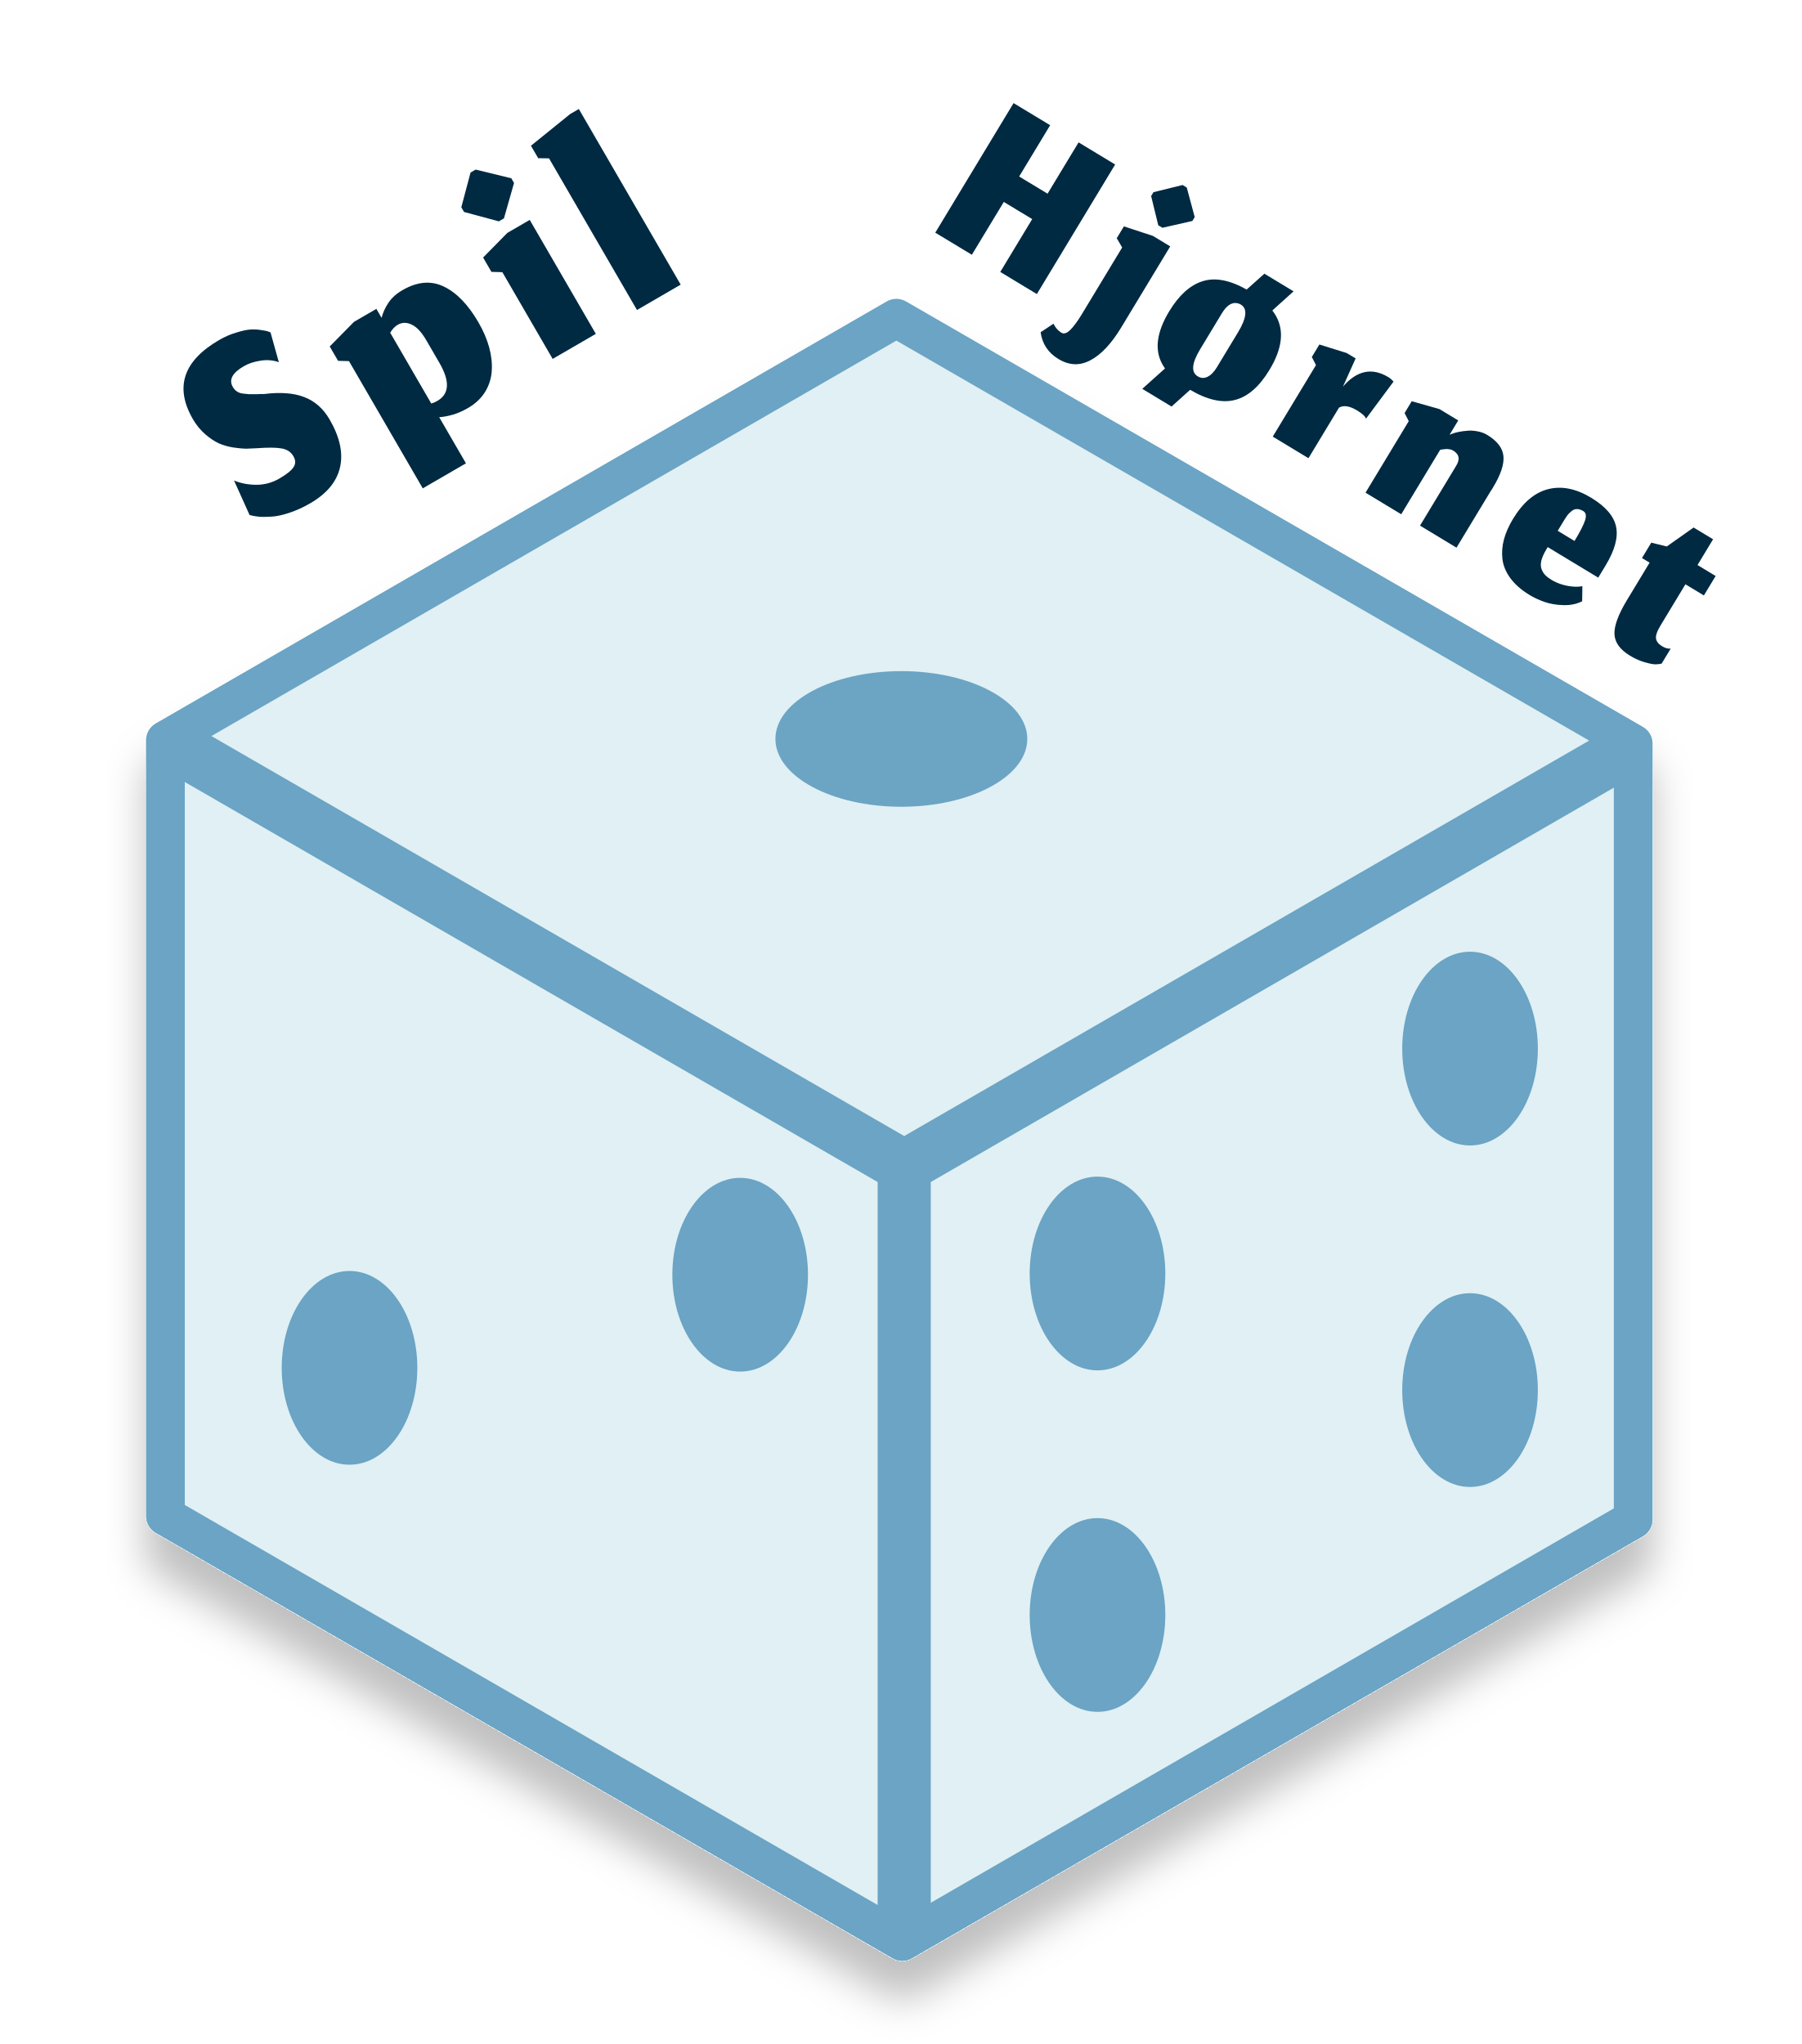
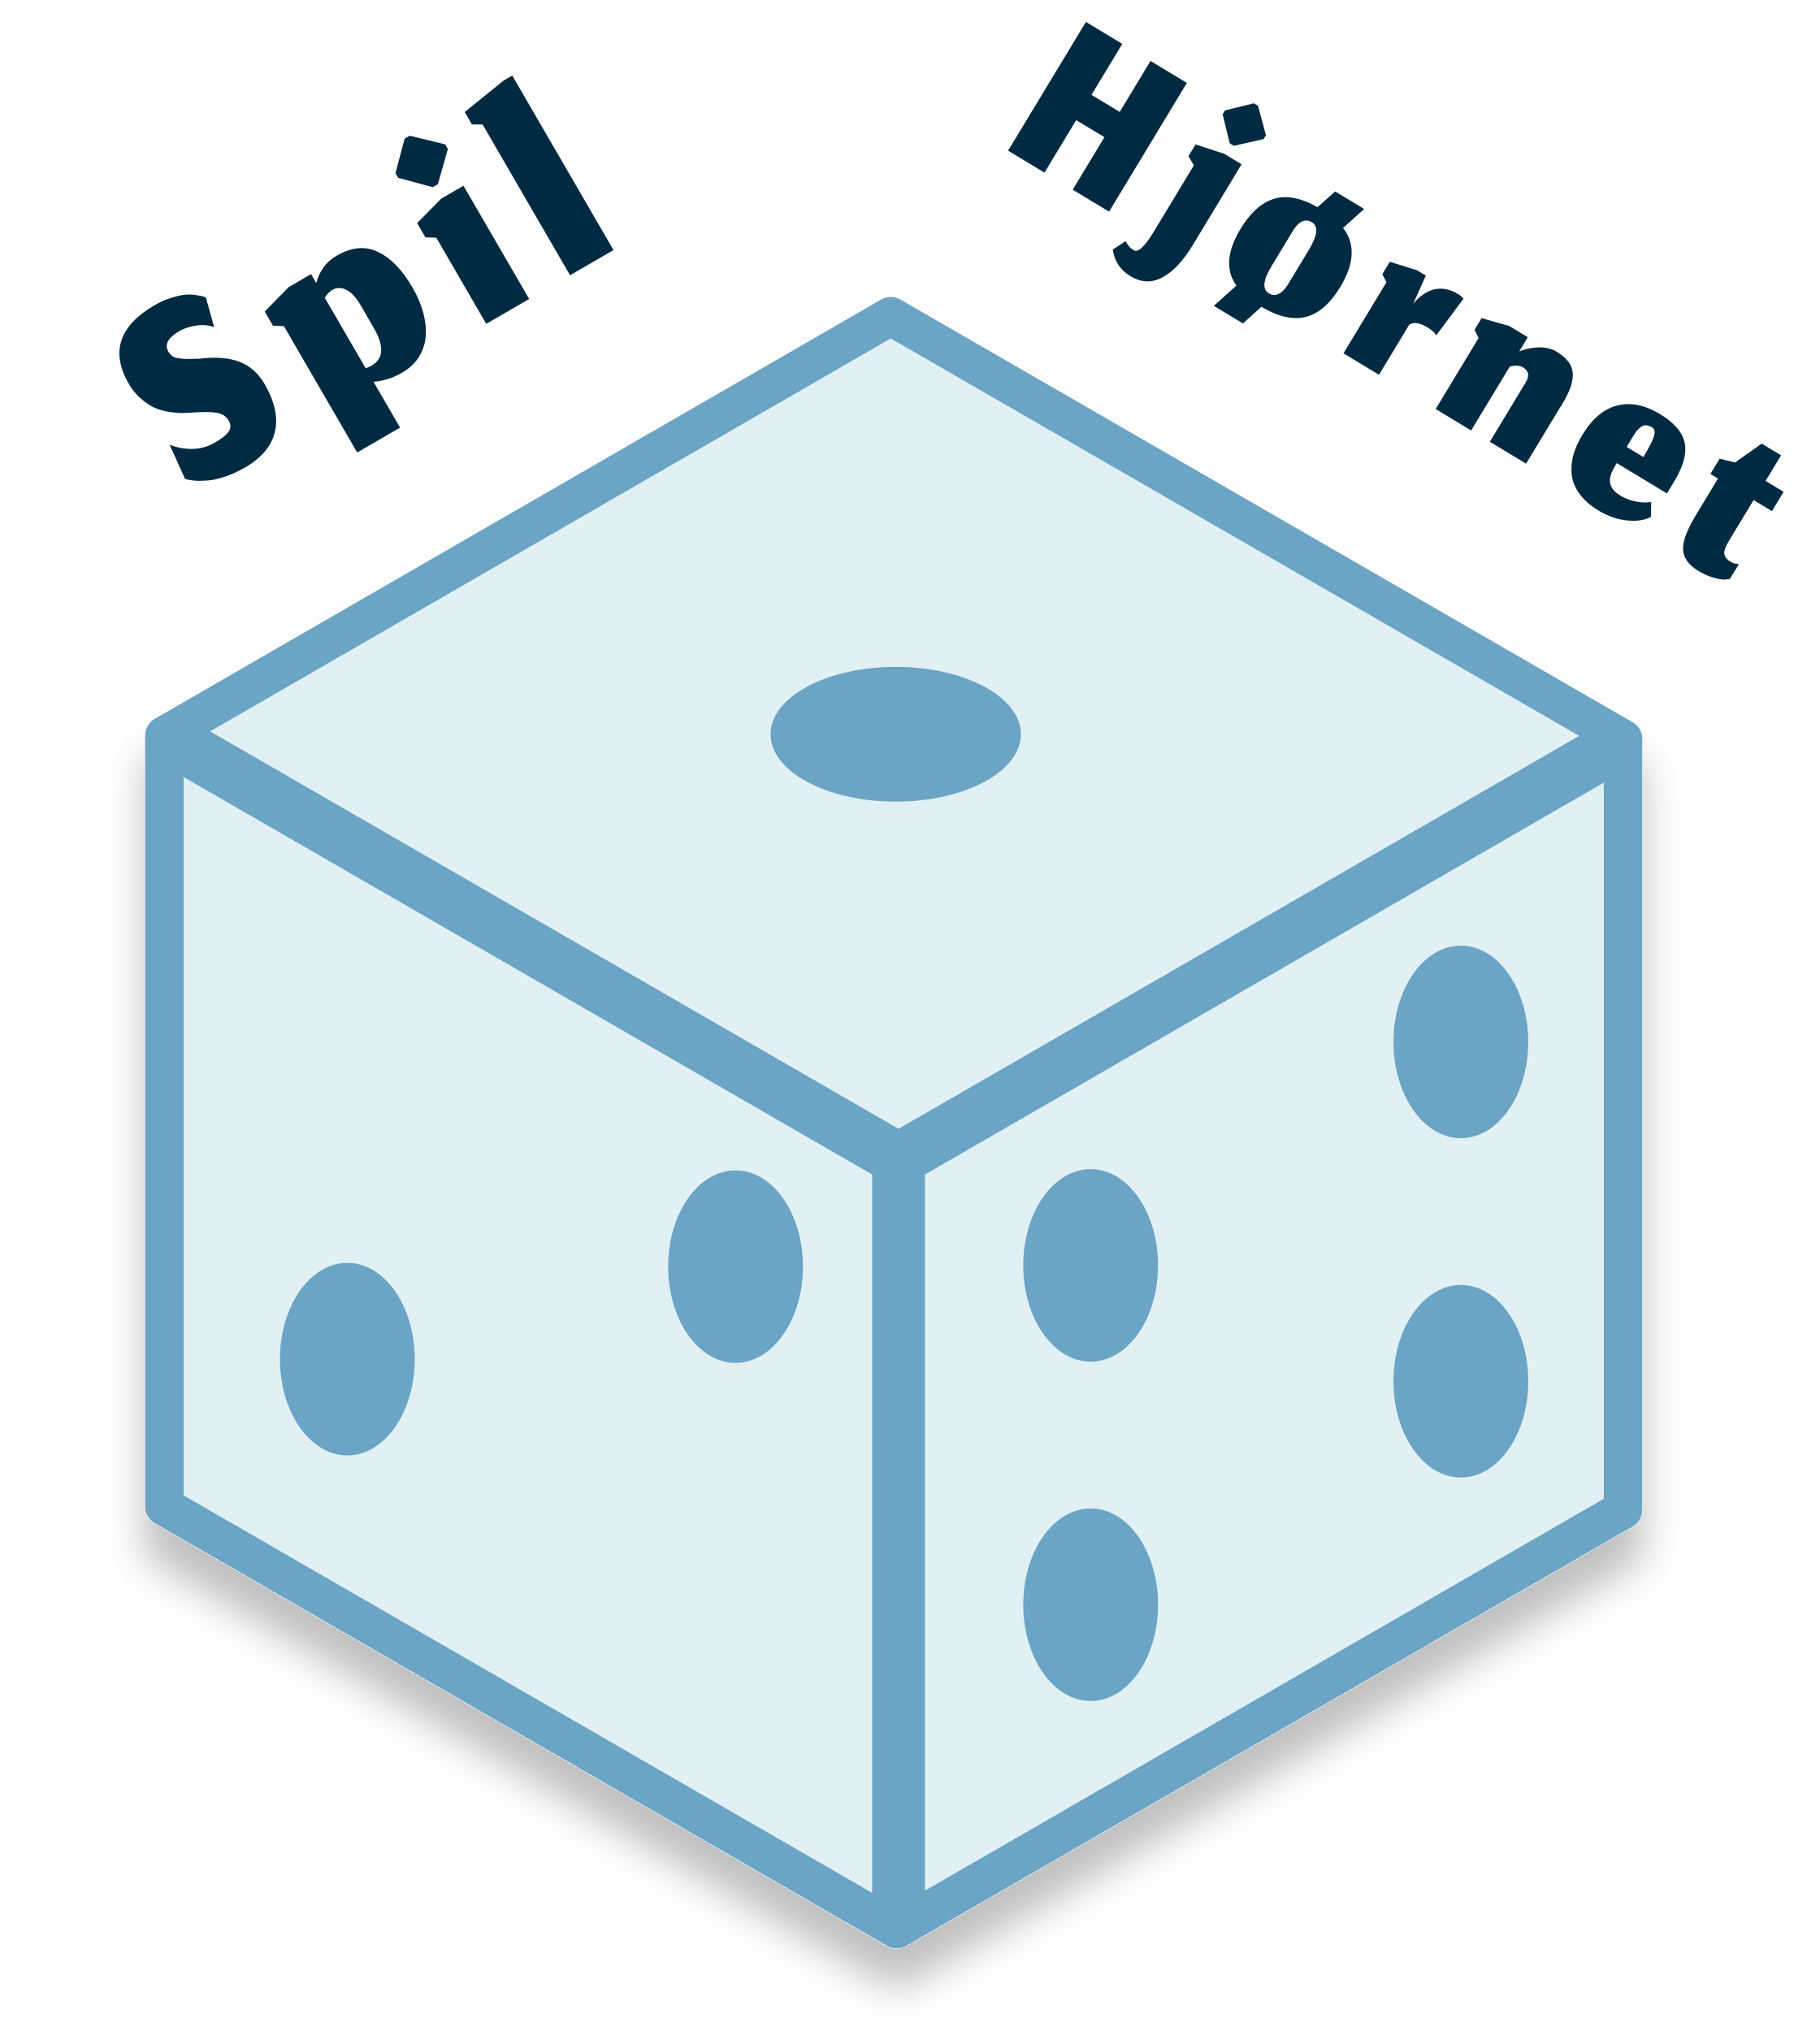
- <svg xmlns="http://www.w3.org/2000/svg" width="186" height="211" viewBox="0 0 186 211" fill="none">
+ <svg xmlns="http://www.w3.org/2000/svg" width="189" height="211" viewBox="0 0 189 211" fill="none">
  <g filter="url(#filter0_d_989_4082)">
    <path d="M93.14 200.428L17.075 156.512V76.413L92.529 32.85L168.594 76.766V156.864L93.14 200.428Z" fill="#E0F0F4" stroke-width="4" stroke-linejoin="round" stroke="#6BA4C4" />
    <ellipse cx="76.406" cy="131.588" rx="7" ry="10" fill="#6BA4C4" />
    <ellipse cx="36.081" cy="141.202" rx="7" ry="10" fill="#6BA4C4" />
    <ellipse cx="113.293" cy="131.461" rx="7" ry="10" fill="#6BA4C4" />
    <ellipse cx="113.293" cy="166.713" rx="7" ry="10" fill="#6BA4C4" />
    <ellipse cx="151.75" cy="108.245" rx="7" ry="10" fill="#6BA4C4" />
    <ellipse cx="151.75" cy="143.497" rx="7" ry="10" fill="#6BA4C4" />
-     <ellipse cx="93.045" cy="76.281" rx="7" ry="13" transform="rotate(90 93.0452 76.2805)" fill="#6CA4C4" />
+     <ellipse cx="93.045" cy="76.281" rx="13" ry="7" fill="#6CA4C4" />
    <path d="M93.34 197.678V120.437M93.34 120.437L166.102 78.427M93.34 120.437L19.988 78.087" stroke-width="5.482" stroke-linecap="round" stroke-linejoin="round" stroke="#6BA4C4" />
  </g>
-   <path d="M100.324 26.3L96.547 24.017L104.629 10.643L108.406 12.926L105.206 18.221L108.139 19.993L111.339 14.698L115.116 16.981L107.034 30.355L103.256 28.072L106.553 22.617L103.62 20.845L100.324 26.3ZM109.257 37.058C108.2 36.419 107.588 35.498 107.421 34.297L108.748 33.416C108.954 33.831 109.224 34.14 109.559 34.342C109.635 34.388 109.709 34.412 109.78 34.414C109.855 34.428 109.956 34.406 110.085 34.349C110.208 34.298 110.34 34.201 110.479 34.057C110.621 33.925 110.797 33.72 111.007 33.441C111.212 33.171 111.436 32.834 111.68 32.431L115.838 25.549L115.281 24.59L116.019 23.369L119.009 24.35L120.801 25.433L115.746 33.797C114.734 35.471 113.679 36.599 112.579 37.18C111.483 37.775 110.376 37.734 109.257 37.058ZM119.564 23.252L118.83 20.238L119.072 19.839L122.074 19.098L122.508 19.36L123.328 22.411L123.087 22.81L119.997 23.514L119.564 23.252ZM123.635 38.846C123.97 39.048 124.308 39.065 124.648 38.897C125.001 38.726 125.324 38.397 125.619 37.91L127.798 34.304C128.694 32.82 128.793 31.867 128.093 31.444C127.986 31.38 127.874 31.333 127.757 31.304C127.174 31.169 126.631 31.517 126.13 32.346L123.889 36.054C123.02 37.492 122.935 38.423 123.635 38.846ZM120.938 41.967L117.915 40.14L120.26 38.037C120.15 37.876 120.047 37.711 119.953 37.54C119.167 36.057 119.413 34.258 120.691 32.143C121.698 30.477 122.844 29.44 124.129 29.033C125.418 28.618 126.938 28.903 128.69 29.889L130.52 28.253L133.533 30.074L131.34 32.051C131.481 32.23 131.61 32.422 131.725 32.627C132.583 34.163 132.356 36.015 131.046 38.183C130.003 39.91 128.817 40.944 127.49 41.284C126.17 41.629 124.624 41.282 122.853 40.242L120.938 41.967ZM135.071 47.299L131.385 45.071L135.847 37.688L135.417 36.852L136.197 35.563L139.015 36.441L139.94 36.999L138.629 39.915C140.068 38.24 141.631 37.913 143.32 38.933C143.51 39.048 143.687 39.202 143.851 39.395L141.008 43.222C140.936 42.981 140.63 42.698 140.09 42.371C139.314 41.902 138.691 41.806 138.222 42.084L135.071 47.299ZM144.647 53.086L140.961 50.859L145.423 43.476L144.993 42.64L145.731 41.419L148.592 42.228L150.531 43.4L149.642 44.873L149.882 44.784C150.047 44.718 150.268 44.653 150.544 44.592C150.827 44.535 151.128 44.493 151.445 44.467C151.767 44.433 152.114 44.45 152.488 44.52C152.873 44.587 153.214 44.71 153.511 44.889C154.553 45.519 155.115 46.248 155.196 47.076C155.285 47.909 154.925 48.995 154.115 50.334C154.088 50.379 154.046 50.448 153.991 50.539C153.929 50.626 153.881 50.696 153.849 50.749L150.352 56.534L146.587 54.259L150.283 48.142C150.738 47.441 150.65 46.899 150.018 46.518C149.973 46.49 149.925 46.466 149.875 46.446C149.832 46.431 149.789 46.416 149.747 46.4C149.712 46.389 149.664 46.382 149.605 46.377C149.558 46.369 149.514 46.364 149.475 46.361C149.44 46.35 149.394 46.348 149.338 46.355C149.286 46.355 149.244 46.356 149.212 46.357C149.18 46.359 149.129 46.365 149.061 46.375C149.004 46.383 148.96 46.387 148.928 46.389C148.904 46.395 148.857 46.403 148.789 46.413C148.732 46.421 148.692 46.427 148.667 46.433L144.647 53.086ZM162.536 55.843C163.12 54.877 163.484 54.162 163.629 53.699C163.774 53.236 163.713 52.925 163.447 52.764C163.218 52.626 163.007 52.555 162.812 52.551C162.621 52.54 162.439 52.601 162.264 52.735C162.095 52.861 161.943 53.008 161.81 53.177C161.689 53.343 161.546 53.562 161.381 53.836L160.801 54.795L162.536 55.843ZM157.913 61.431C157.061 60.916 156.397 60.338 155.922 59.698C155.454 59.062 155.178 58.402 155.094 57.717C155.017 57.037 155.069 56.357 155.251 55.678C155.438 54.991 155.747 54.29 156.179 53.575C157.209 51.871 158.422 50.843 159.818 50.493C161.214 50.142 162.692 50.438 164.251 51.38C165.75 52.286 166.609 53.288 166.828 54.386C167.052 55.477 166.692 56.802 165.75 58.362L164.984 59.628L159.769 56.477L159.638 56.694C159.367 57.142 159.19 57.539 159.106 57.883C159.03 58.232 159.042 58.53 159.142 58.778C159.242 59.025 159.373 59.229 159.536 59.389C159.698 59.55 159.917 59.713 160.191 59.878C160.457 60.039 160.763 60.178 161.108 60.293C161.462 60.413 161.838 60.495 162.237 60.539C162.644 60.587 163.014 60.577 163.346 60.508L163.323 62.068C162.766 62.354 162.119 62.487 161.383 62.468C160.659 62.446 160.013 62.337 159.447 62.14C158.881 61.943 158.369 61.706 157.913 61.431ZM168.255 67.681C167.228 67.06 166.695 66.318 166.657 65.453C166.626 64.593 167.054 63.429 167.942 61.961L170.286 58.081L169.499 57.605L170.458 56.019L172.059 56.411L174.83 54.455L176.839 55.669L175.232 58.328L177.103 59.459L175.889 61.467L173.984 60.316L171.418 64.561C171.05 65.169 170.894 65.625 170.95 65.929C171.005 66.232 171.215 66.495 171.581 66.715C171.74 66.812 171.896 66.88 172.049 66.92C172.201 66.96 172.34 66.972 172.465 66.954L171.527 68.505C171.344 68.551 171.126 68.575 170.875 68.579C170.628 68.575 170.257 68.501 169.762 68.358C169.275 68.219 168.772 67.994 168.255 67.681Z" fill="#002A42" />
-   <path d="M32.018 51.958C31.307 52.37 30.605 52.691 29.912 52.92C29.234 53.153 28.628 53.289 28.095 53.327C27.562 53.364 27.108 53.369 26.734 53.339C26.368 53.305 26.044 53.246 25.762 53.163L24.157 49.599C24.83 49.887 25.595 50.036 26.451 50.045C27.301 50.044 28.096 49.83 28.834 49.402C29.572 48.974 30.057 48.588 30.289 48.244C30.53 47.894 30.53 47.512 30.29 47.097C30.033 46.654 29.624 46.385 29.064 46.291C28.513 46.191 27.652 46.185 26.482 46.272C26.053 46.298 25.686 46.314 25.381 46.319C25.07 46.314 24.632 46.272 24.068 46.192C23.508 46.098 23.011 45.954 22.579 45.761C22.141 45.559 21.677 45.248 21.188 44.829C20.693 44.401 20.269 43.883 19.915 43.274C18.005 39.98 18.909 37.254 22.627 35.097C23.218 34.755 23.809 34.498 24.401 34.328C24.996 34.143 25.484 34.038 25.865 34.015C26.246 33.991 26.615 34.011 26.973 34.075C27.334 34.124 27.572 34.172 27.684 34.218C27.792 34.254 27.873 34.287 27.927 34.317L28.784 37.39C28.178 37.174 27.544 37.123 26.882 37.235C26.224 37.334 25.65 37.524 25.161 37.808C23.98 38.493 23.604 39.205 24.032 39.943C24.144 40.136 24.283 40.29 24.448 40.404C24.612 40.519 24.815 40.592 25.056 40.625C25.297 40.658 25.514 40.68 25.706 40.692C25.907 40.699 26.172 40.699 26.502 40.693C26.835 40.672 27.09 40.666 27.267 40.674C28.946 40.465 30.327 40.57 31.409 40.991C32.501 41.406 33.373 42.176 34.026 43.302C35.086 45.129 35.442 46.784 35.094 48.268C34.75 49.738 33.725 50.968 32.018 51.958ZM48.305 42.123C47.77 42.433 47.249 42.661 46.742 42.807C46.234 42.954 45.767 43.04 45.338 43.067L48.1 47.828L43.643 50.413L36.025 37.278L34.898 37.248L34.038 35.767L36.541 33.224L38.852 31.884L39.39 32.811C39.524 32.277 39.759 31.758 40.096 31.254C40.433 30.751 40.915 30.317 41.543 29.953C43.065 29.07 44.484 28.944 45.799 29.574C47.123 30.2 48.321 31.435 49.391 33.28C49.894 34.148 50.263 35.007 50.497 35.857C50.726 36.698 50.815 37.51 50.763 38.292C50.711 39.075 50.479 39.801 50.067 40.472C49.658 41.128 49.071 41.678 48.305 42.123ZM45.155 41.379C46.391 40.662 46.461 39.357 45.364 37.466L43.999 35.113C43.517 34.283 43.016 33.747 42.494 33.507C41.982 33.262 41.504 33.267 41.062 33.524C40.757 33.701 40.497 33.975 40.281 34.347L44.519 41.655C44.646 41.618 44.758 41.578 44.856 41.534C44.963 41.484 45.062 41.432 45.155 41.379ZM57.05 37.05L51.857 28.096L50.729 28.065L49.87 26.584L52.372 24.042L54.684 22.701L61.507 34.465L57.05 37.05ZM51.495 22.849L47.901 21.881L47.62 21.397L48.573 17.811L49.099 17.506L52.782 18.403L53.063 18.887L52.021 22.544L51.495 22.849ZM65.755 32.001L56.676 16.348L55.557 16.331L54.81 15.044L58.852 11.775L59.752 11.253L70.267 29.384L65.755 32.001Z" fill="#002A42" />
+   <path d="M108.497 17.934L104.72 15.652L112.802 2.278L116.58 4.56L113.38 9.855L116.312 11.628L119.512 6.333L123.289 8.615L115.207 21.989L111.43 19.707L114.726 14.252L111.793 12.48L108.497 17.934ZM117.43 28.692C116.373 28.053 115.761 27.133 115.594 25.931L116.921 25.05C117.127 25.466 117.397 25.775 117.732 25.977C117.808 26.023 117.882 26.047 117.953 26.049C118.028 26.062 118.13 26.041 118.258 25.983C118.381 25.933 118.513 25.836 118.652 25.692C118.794 25.56 118.97 25.354 119.18 25.076C119.385 24.805 119.609 24.468 119.853 24.065L124.012 17.184L123.454 16.224L124.192 15.003L127.182 15.985L128.974 17.067L123.919 25.432C122.908 27.105 121.852 28.233 120.753 28.815C119.656 29.409 118.549 29.368 117.43 28.692ZM127.737 14.887L127.004 11.873L127.245 11.473L130.247 10.733L130.681 10.995L131.501 14.046L131.26 14.445L128.171 15.149L127.737 14.887ZM131.809 30.48C132.143 30.683 132.481 30.7 132.821 30.532C133.174 30.36 133.497 30.031 133.792 29.545L135.971 25.939C136.868 24.455 136.966 23.502 136.266 23.079C136.159 23.015 136.048 22.968 135.93 22.938C135.347 22.804 134.805 23.151 134.303 23.98L132.062 27.689C131.193 29.127 131.109 30.057 131.809 30.48ZM129.112 33.602L126.088 31.775L128.434 29.672C128.323 29.511 128.221 29.345 128.127 29.174C127.34 27.692 127.586 25.893 128.864 23.778C129.871 22.112 131.017 21.075 132.302 20.668C133.591 20.253 135.112 20.538 136.863 21.524L138.693 19.888L141.706 21.708L139.513 23.686C139.655 23.865 139.783 24.057 139.898 24.261C140.756 25.798 140.53 27.65 139.219 29.818C138.176 31.545 136.99 32.578 135.663 32.919C134.343 33.264 132.798 32.916 131.027 31.877L129.112 33.602ZM143.244 38.934L139.558 36.706L144.02 29.323L143.59 28.487L144.37 27.198L147.189 28.075L148.113 28.634L146.803 31.55C148.241 29.875 149.804 29.547 151.493 30.568C151.684 30.683 151.861 30.837 152.025 31.029L149.182 34.857C149.109 34.616 148.803 34.332 148.263 34.006C147.487 33.537 146.864 33.441 146.395 33.719L143.244 38.934ZM152.82 44.721L149.134 42.493L153.596 35.11L153.167 34.274L153.904 33.053L156.765 33.863L158.705 35.035L157.815 36.507L158.055 36.419C158.22 36.352 158.441 36.288 158.717 36.227C159.001 36.169 159.301 36.128 159.618 36.101C159.94 36.067 160.288 36.085 160.661 36.155C161.046 36.222 161.387 36.345 161.684 36.524C162.726 37.154 163.288 37.883 163.369 38.711C163.458 39.544 163.098 40.629 162.289 41.968C162.261 42.014 162.22 42.082 162.165 42.174C162.102 42.26 162.054 42.33 162.022 42.384L158.526 48.169L154.76 45.893L158.456 39.777C158.911 39.076 158.823 38.534 158.192 38.153C158.146 38.125 158.098 38.101 158.048 38.081C158.005 38.066 157.963 38.05 157.92 38.035C157.885 38.024 157.838 38.017 157.778 38.012C157.731 38.004 157.688 37.998 157.648 37.995C157.613 37.984 157.567 37.983 157.511 37.99C157.459 37.99 157.417 37.991 157.385 37.992C157.353 37.994 157.303 37.999 157.234 38.01C157.178 38.017 157.133 38.022 157.101 38.023C157.077 38.029 157.03 38.038 156.962 38.048C156.905 38.055 156.865 38.062 156.841 38.068L152.82 44.721ZM170.709 47.478C171.293 46.512 171.657 45.797 171.802 45.334C171.947 44.871 171.886 44.559 171.62 44.398C171.392 44.26 171.18 44.19 170.985 44.186C170.794 44.175 170.612 44.236 170.438 44.369C170.268 44.495 170.117 44.643 169.984 44.812C169.863 44.977 169.719 45.197 169.554 45.471L168.975 46.429L170.709 47.478ZM166.086 53.065C165.234 52.55 164.57 51.973 164.095 51.333C163.628 50.697 163.352 50.037 163.267 49.352C163.19 48.672 163.242 47.992 163.424 47.313C163.611 46.626 163.92 45.925 164.353 45.21C165.382 43.506 166.595 42.478 167.991 42.127C169.387 41.777 170.865 42.073 172.425 43.015C173.923 43.921 174.782 44.923 175.001 46.021C175.225 47.112 174.865 48.437 173.923 49.996L173.157 51.263L167.942 48.111L167.811 48.328C167.54 48.777 167.363 49.174 167.279 49.518C167.204 49.867 167.216 50.165 167.315 50.412C167.415 50.66 167.546 50.863 167.709 51.024C167.872 51.185 168.09 51.348 168.364 51.513C168.63 51.674 168.936 51.812 169.282 51.928C169.635 52.048 170.011 52.13 170.411 52.174C170.817 52.222 171.187 52.212 171.52 52.143L171.496 53.702C170.939 53.989 170.292 54.122 169.556 54.103C168.832 54.081 168.187 53.971 167.62 53.775C167.054 53.578 166.542 53.341 166.086 53.065ZM176.428 59.316C175.401 58.695 174.869 57.953 174.83 57.088C174.799 56.228 175.228 55.064 176.115 53.596L178.46 49.716L177.672 49.24L178.631 47.654L180.233 48.045L183.003 46.09L185.012 47.304L183.405 49.963L185.276 51.094L184.063 53.102L182.157 51.95L179.592 56.195C179.224 56.804 179.068 57.26 179.123 57.564C179.178 57.867 179.389 58.129 179.754 58.35C179.914 58.447 180.07 58.515 180.222 58.555C180.374 58.595 180.513 58.606 180.638 58.588L179.7 60.14C179.517 60.185 179.3 60.21 179.048 60.214C178.801 60.21 178.43 60.136 177.935 59.993C177.448 59.854 176.946 59.628 176.428 59.316Z" fill="#002A42" />
+   <path d="M25.478 48.552C24.768 48.964 24.066 49.285 23.373 49.514C22.694 49.748 22.089 49.883 21.556 49.921C21.023 49.959 20.569 49.963 20.194 49.934C19.829 49.899 19.505 49.84 19.223 49.758L17.618 46.194C18.291 46.482 19.055 46.63 19.911 46.639C20.762 46.639 21.556 46.425 22.294 45.997C23.033 45.569 23.518 45.182 23.75 44.838C23.991 44.489 23.991 44.106 23.75 43.691C23.493 43.248 23.085 42.98 22.524 42.885C21.973 42.786 21.113 42.779 19.942 42.866C19.514 42.893 19.147 42.908 18.841 42.913C18.53 42.908 18.093 42.866 17.529 42.787C16.968 42.692 16.472 42.549 16.039 42.356C15.601 42.153 15.138 41.843 14.648 41.424C14.153 40.996 13.729 40.477 13.376 39.868C11.465 36.574 12.369 33.849 16.088 31.692C16.678 31.349 17.269 31.093 17.861 30.922C18.456 30.737 18.945 30.633 19.326 30.609C19.706 30.586 20.076 30.606 20.433 30.67C20.795 30.719 21.032 30.767 21.145 30.812C21.252 30.848 21.333 30.882 21.388 30.912L22.245 33.984C21.639 33.769 21.005 33.717 20.343 33.83C19.684 33.928 19.111 34.119 18.622 34.403C17.441 35.088 17.064 35.799 17.492 36.537C17.605 36.731 17.743 36.885 17.908 36.999C18.073 37.113 18.276 37.187 18.517 37.219C18.758 37.252 18.974 37.275 19.166 37.287C19.367 37.293 19.633 37.294 19.962 37.288C20.295 37.267 20.551 37.261 20.728 37.269C22.407 37.059 23.788 37.165 24.87 37.585C25.961 38 26.834 38.771 27.486 39.896C28.546 41.723 28.902 43.379 28.555 44.863C28.211 46.332 27.185 47.562 25.478 48.552ZM41.766 38.717C41.23 39.028 40.709 39.256 40.202 39.402C39.695 39.548 39.227 39.635 38.799 39.661L41.56 44.422L37.103 47.007L29.485 33.873L28.358 33.842L27.499 32.361L30.001 29.819L32.312 28.478L32.85 29.405C32.984 28.871 33.22 28.352 33.557 27.849C33.894 27.345 34.376 26.912 35.003 26.548C36.526 25.665 37.944 25.538 39.26 26.169C40.584 26.794 41.781 28.029 42.852 29.875C43.355 30.742 43.724 31.601 43.958 32.452C44.187 33.293 44.276 34.105 44.224 34.887C44.172 35.669 43.94 36.396 43.527 37.067C43.119 37.723 42.531 38.273 41.766 38.717ZM38.615 37.973C39.852 37.256 39.921 35.952 38.824 34.06L37.459 31.708C36.978 30.877 36.476 30.342 35.955 30.102C35.443 29.856 34.965 29.862 34.522 30.119C34.218 30.296 33.957 30.57 33.741 30.942L37.98 38.249C38.107 38.213 38.219 38.172 38.316 38.128C38.423 38.078 38.523 38.027 38.615 37.973ZM50.511 33.645L45.317 24.69L44.19 24.66L43.331 23.179L45.833 20.636L48.144 19.296L54.968 31.06L50.511 33.645ZM44.956 19.443L41.361 18.476L41.081 17.992L42.034 14.405L42.56 14.1L46.243 14.997L46.524 15.482L45.482 19.138L44.956 19.443ZM59.216 28.596L50.137 12.942L49.017 12.926L48.271 11.639L52.312 8.37L53.212 7.848L63.728 25.979L59.216 28.596Z" fill="#002A42" />
  <defs>
    <filter id="filter0_d_989_4082" x="11.075" y="30.85" width="163.519" height="179.578" filterUnits="userSpaceOnUse" color-interpolation-filters="sRGB">
      <feFlood flood-opacity="0" result="BackgroundImageFix" />
      <feColorMatrix in="SourceAlpha" type="matrix" values="0 0 0 0 0 0 0 0 0 0 0 0 0 0 0 0 0 0 127 0" result="hardAlpha" />
      <feOffset dy="4" />
      <feGaussianBlur stdDeviation="2" />
      <feComposite in2="hardAlpha" operator="out" />
      <feColorMatrix type="matrix" values="0 0 0 0 0 0 0 0 0 0 0 0 0 0 0 0 0 0 0.25 0" />
      <feBlend mode="normal" in2="BackgroundImageFix" result="effect1_dropShadow_989_4082" />
      <feBlend mode="normal" in="SourceGraphic" in2="effect1_dropShadow_989_4082" result="shape" />
    </filter>
  </defs>
</svg>
